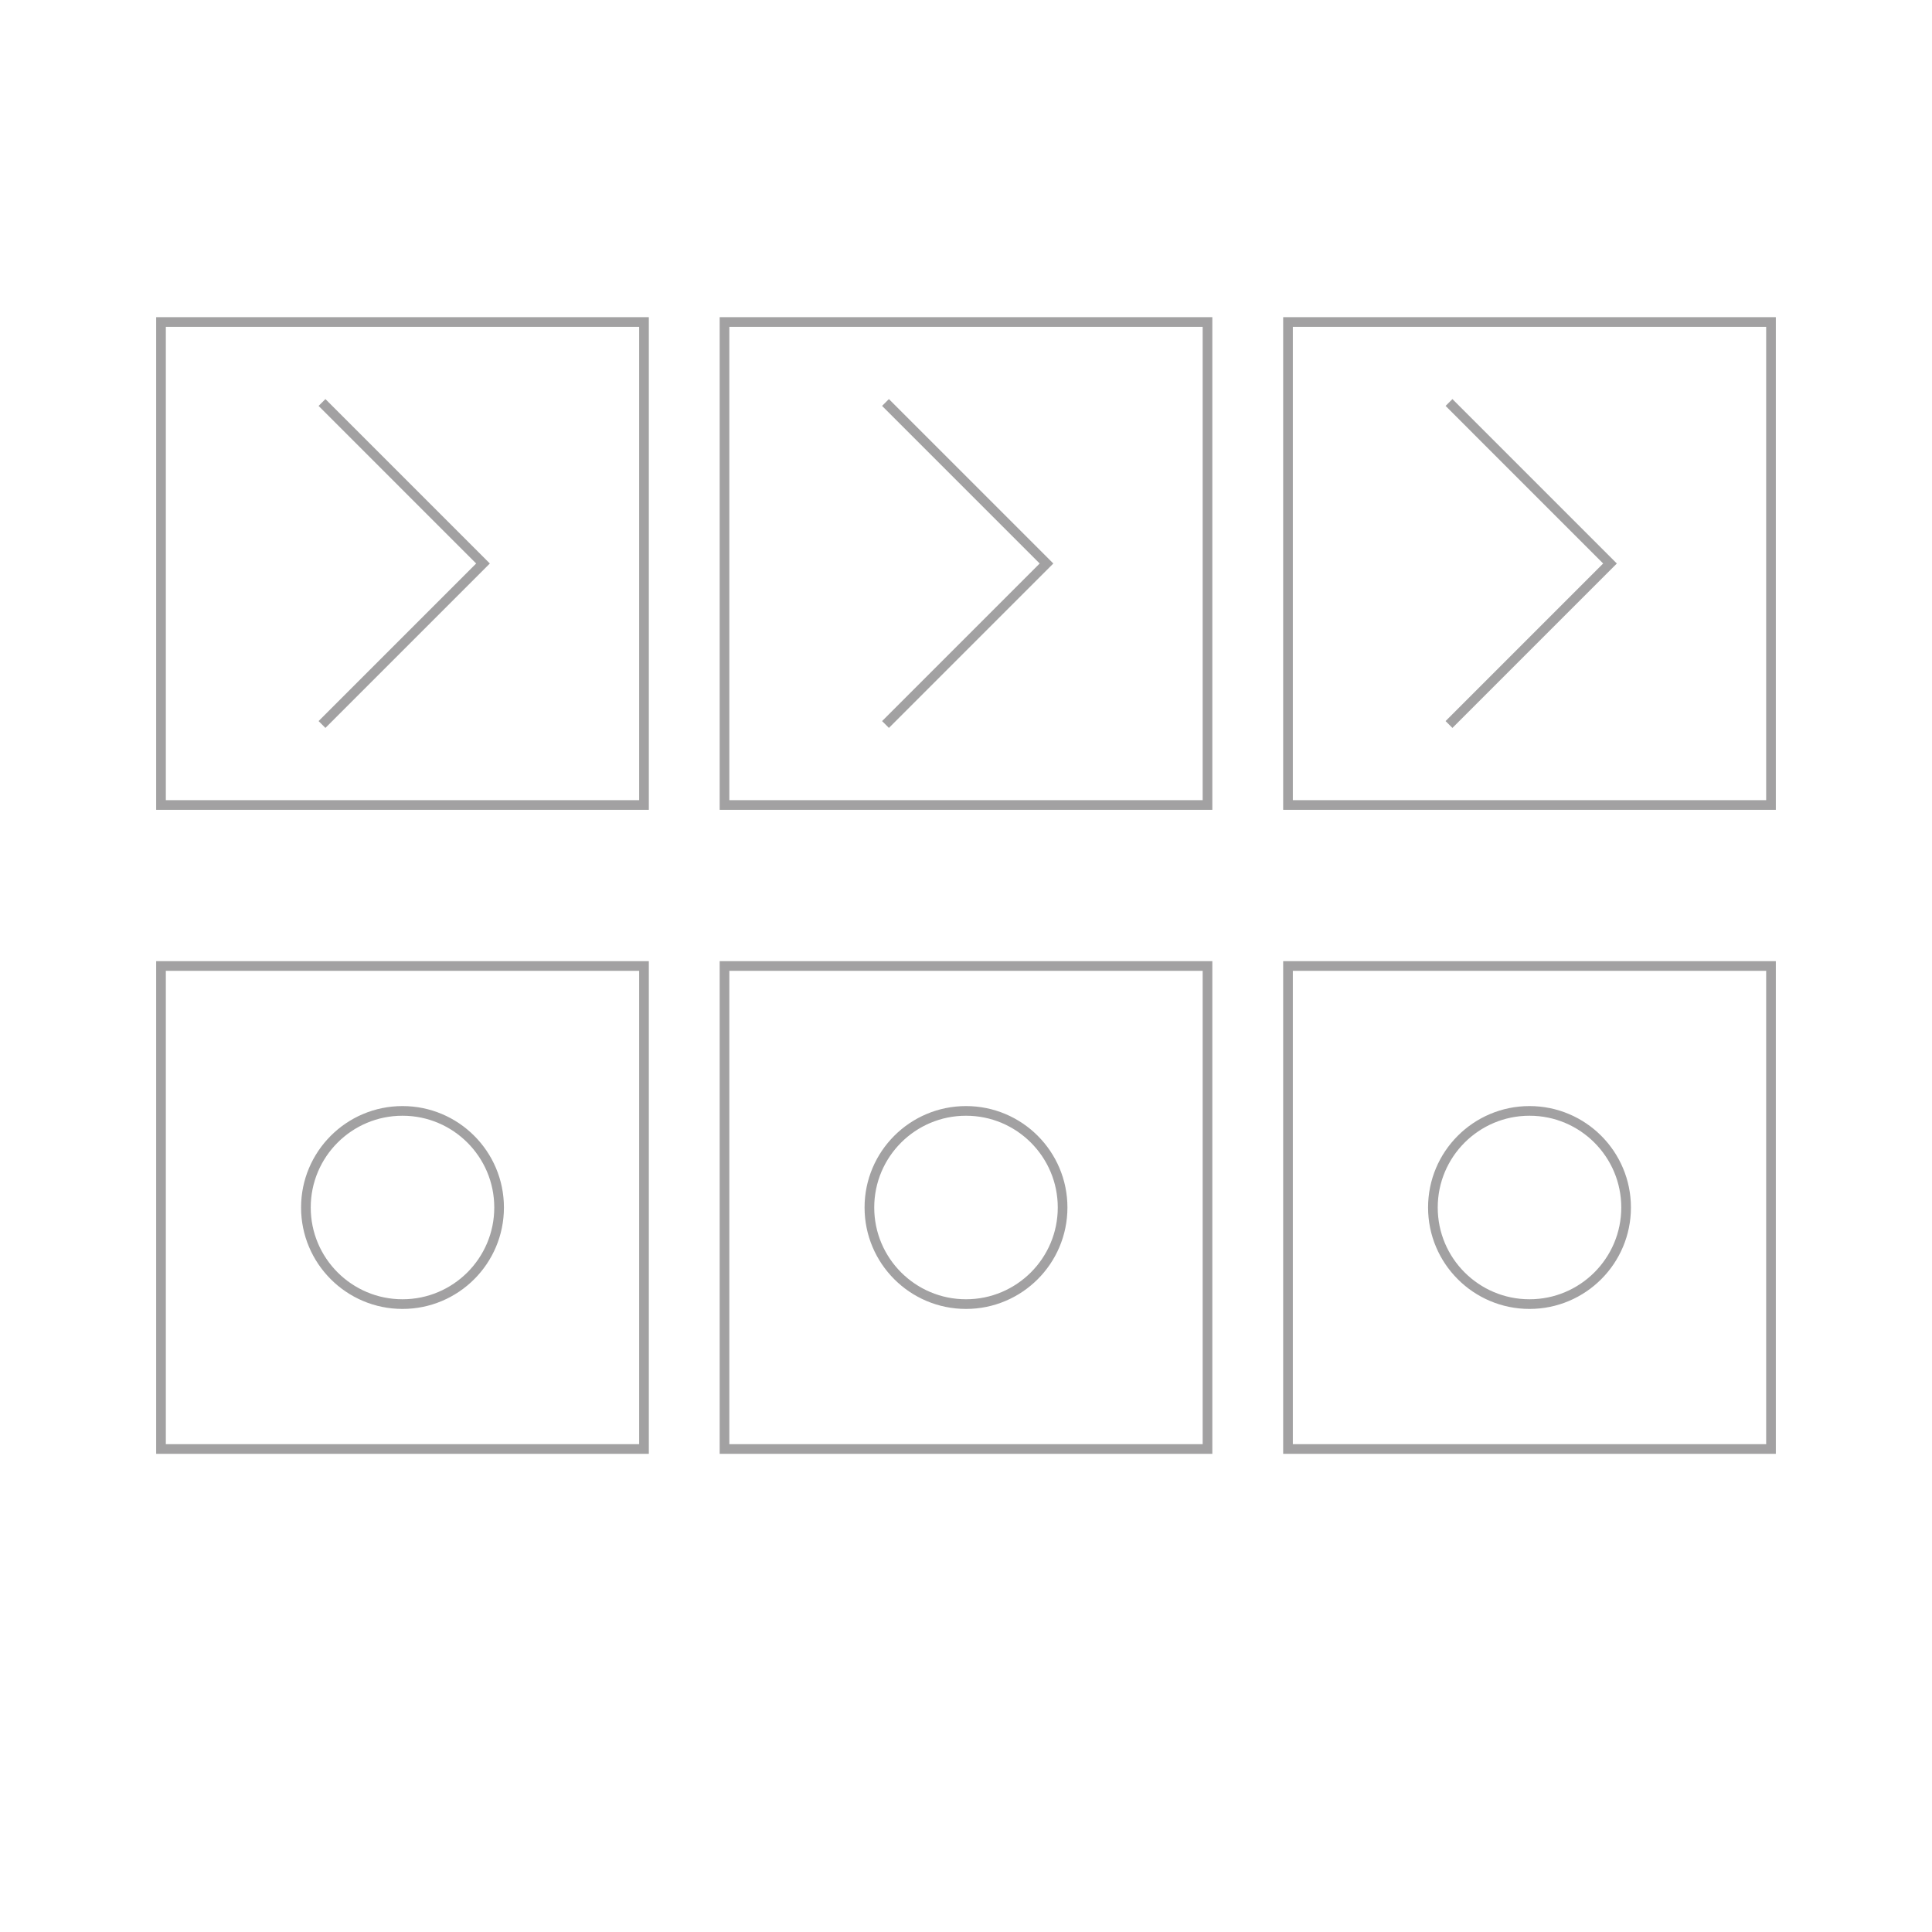
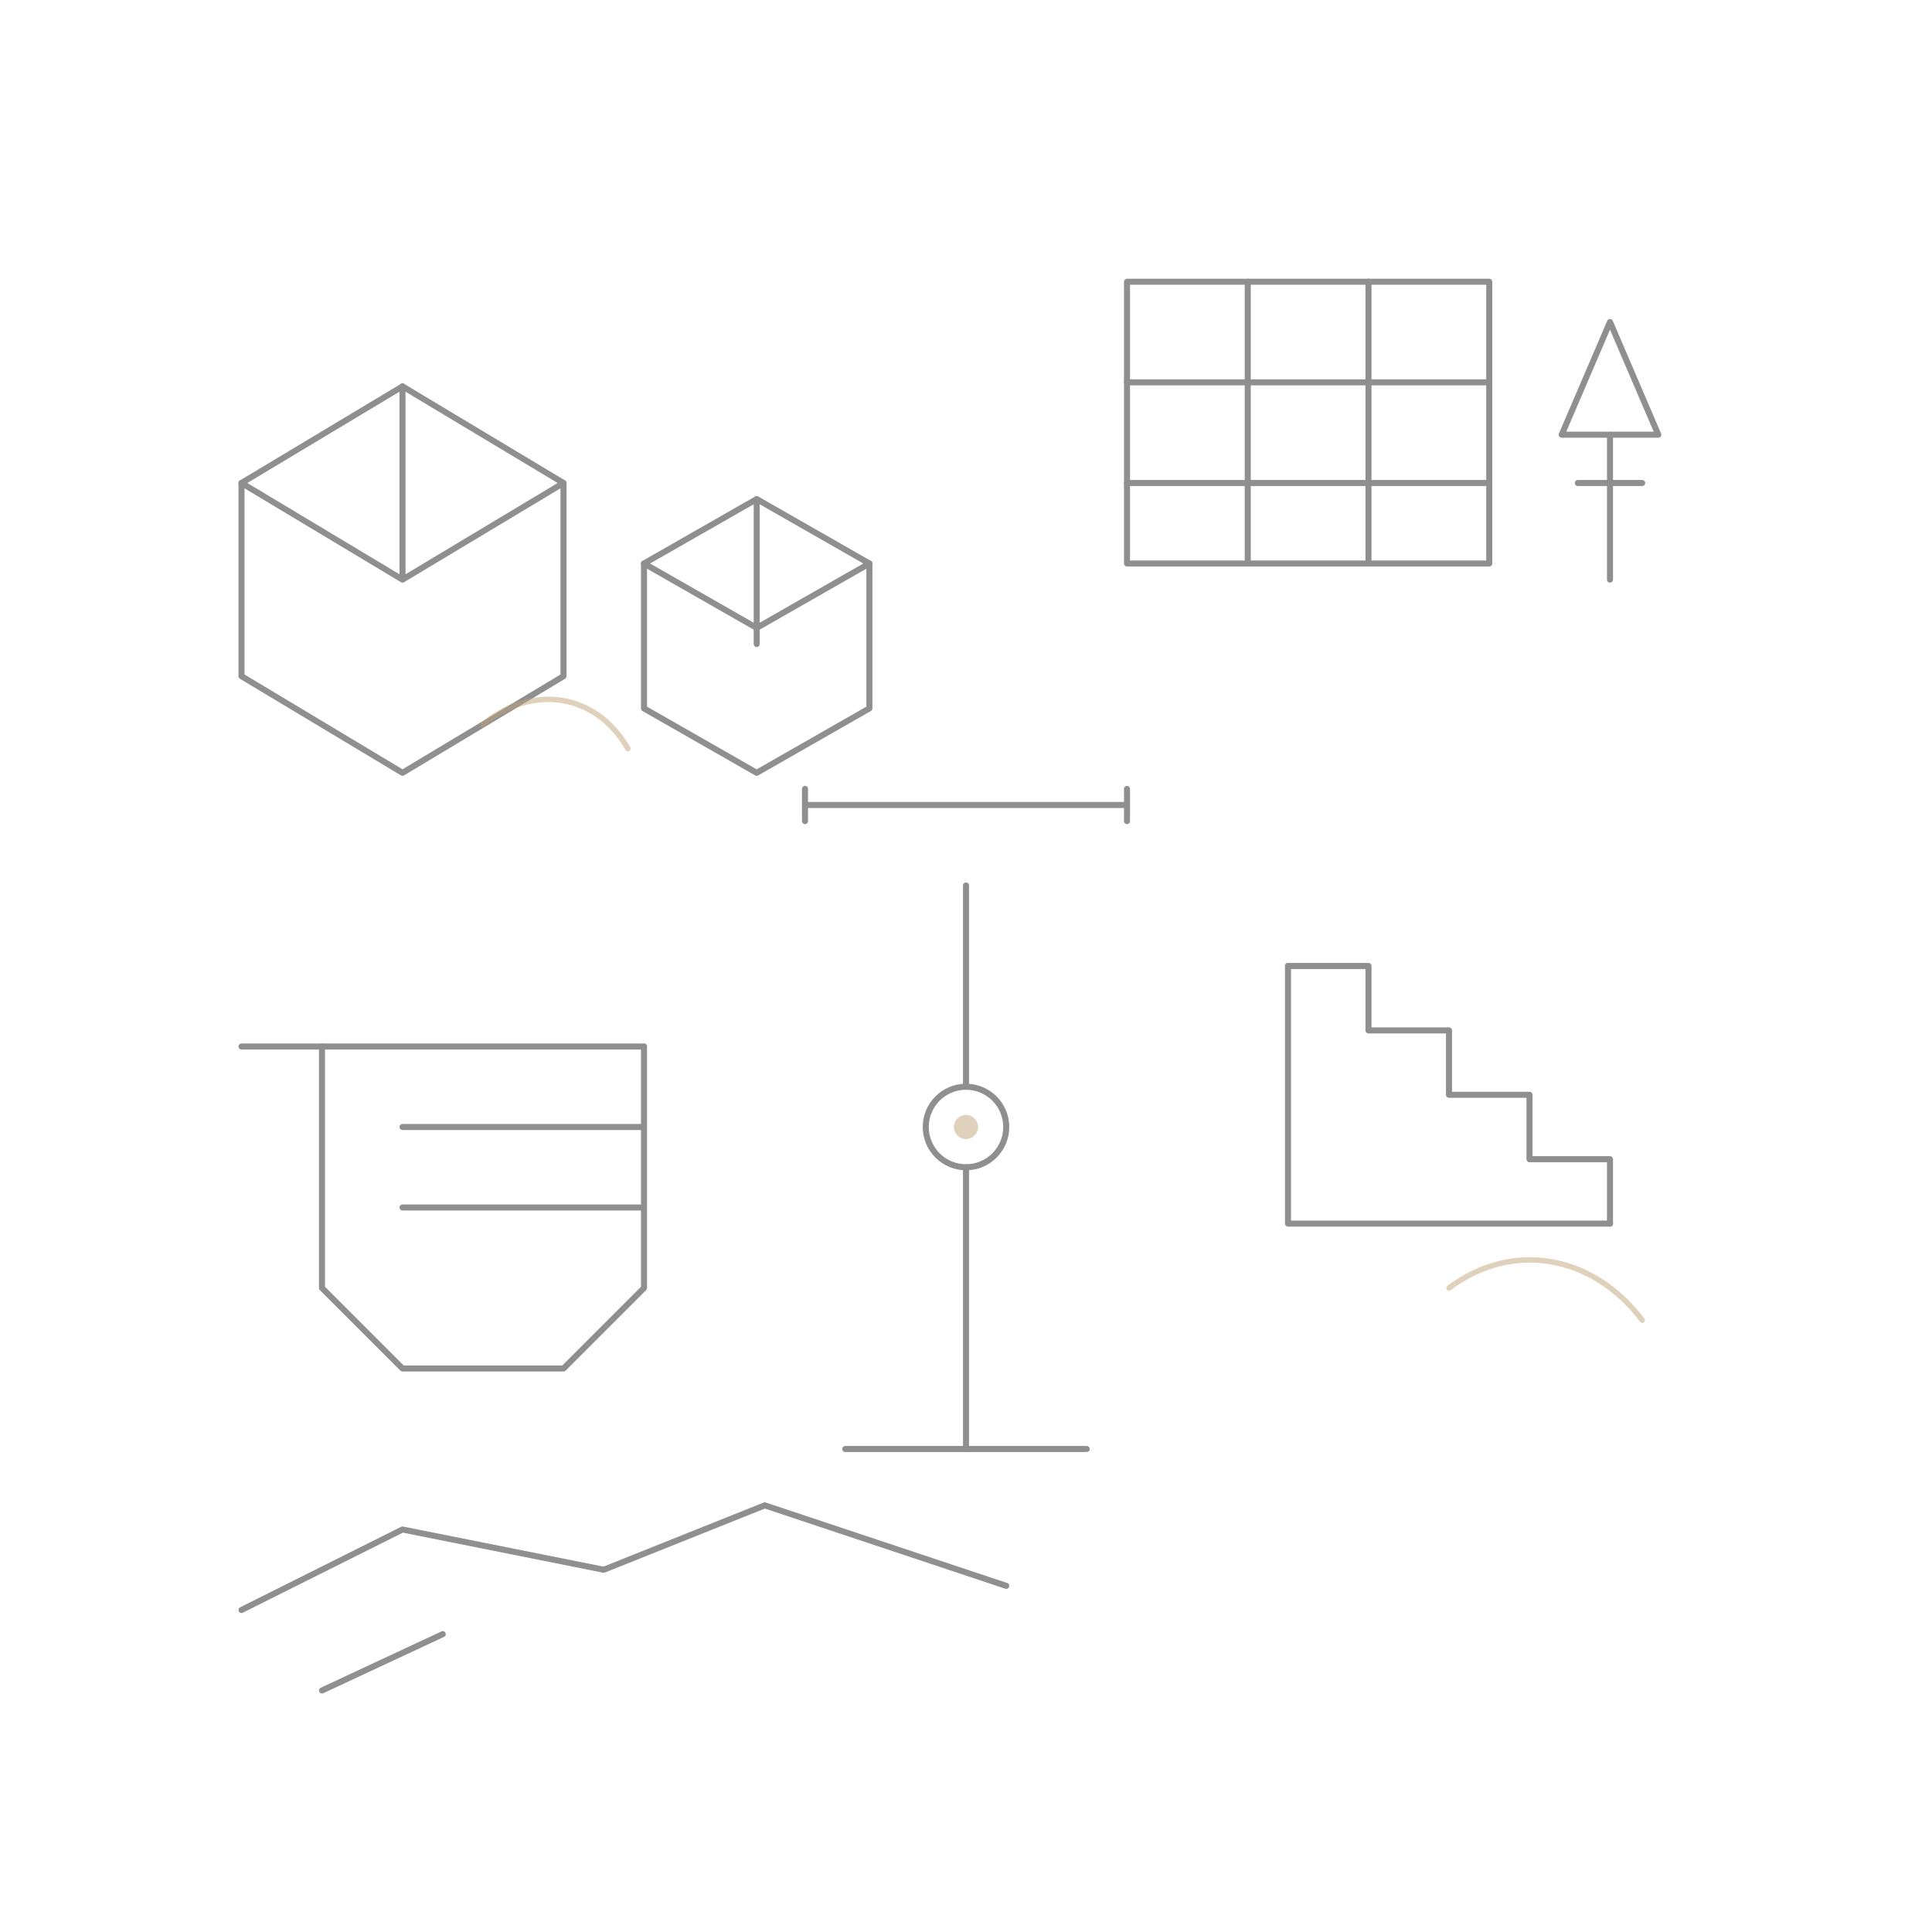
- <svg xmlns="http://www.w3.org/2000/svg" width="240" height="240" viewBox="0 0 240 240">
-   <g fill="none" stroke="#161516" stroke-width="1.2" opacity="0.4">
-     <path d="M20 40h60v60H20zM90 40h60v60H90zM160 40h60v60h-60z" />
-     <path d="M20 120h60v60H20zM90 120h60v60H90zM160 120h60v60h-60z" />
-     <path d="M40 50l20 20-20 20M110 50l20 20-20 20M180 50l20 20-20 20" />
-     <circle cx="50" cy="150" r="12" />
-     <circle cx="120" cy="150" r="12" />
-     <circle cx="190" cy="150" r="12" />
+ <svg xmlns="http://www.w3.org/2000/svg" width="480" height="480" viewBox="0 0 480 480" fill="none">
+   <g stroke="#161516" stroke-width="1.5" stroke-linecap="round" stroke-linejoin="round" fill="none" opacity="0.48">
+     <path d="M60 120l40-24 40 24v48l-40 24-40-24z" />
+     <path d="M100 96v48M60 120l40 24 40-24" />
+     <path d="M160 140l28-16 28 16v36l-28 16-28-16z" />
+     <path d="M188 124v36M160 140l28 16 28-16" />
+     <rect x="280" y="70" width="90" height="70" />
+     <path d="M310 70v70M340 70v70M280 95h90M280 120h90" />
+     <path d="M400 80l12 28h-24z" />
+     <path d="M400 108v36" />
+     <path d="M392 120h16" />
+     <path d="M60 260h100" />
+     <path d="M80 260v60l20 20h40l20-20v-60" />
+     <path d="M100 280h60M100 300h60" />
+     <circle cx="240" cy="280" r="10" />
+     <path d="M240 220v50M240 290v70" />
+     <path d="M210 360h60" />
+     <path d="M320 240h20v16h20v16h20v16h20v16" />
+     <path d="M320 240v64h80" />
+     <path d="M60 400l40-20 50 10 40-16 60 20" />
+     <path d="M80 420l30-14" />
+     <path d="M200 200h80M200 196v8M280 196v8" />
+   </g>
+   <g stroke="#BFA37A" stroke-width="1.35" stroke-linecap="round" fill="none" opacity="0.5">
+     <circle cx="240" cy="280" r="3" fill="#BFA37A" stroke="none" />
+     <path d="M360 320c16-12 36-8 48 8" />
+     <path d="M120 180c12-10 28-8 36 6" />
  </g>
</svg>
